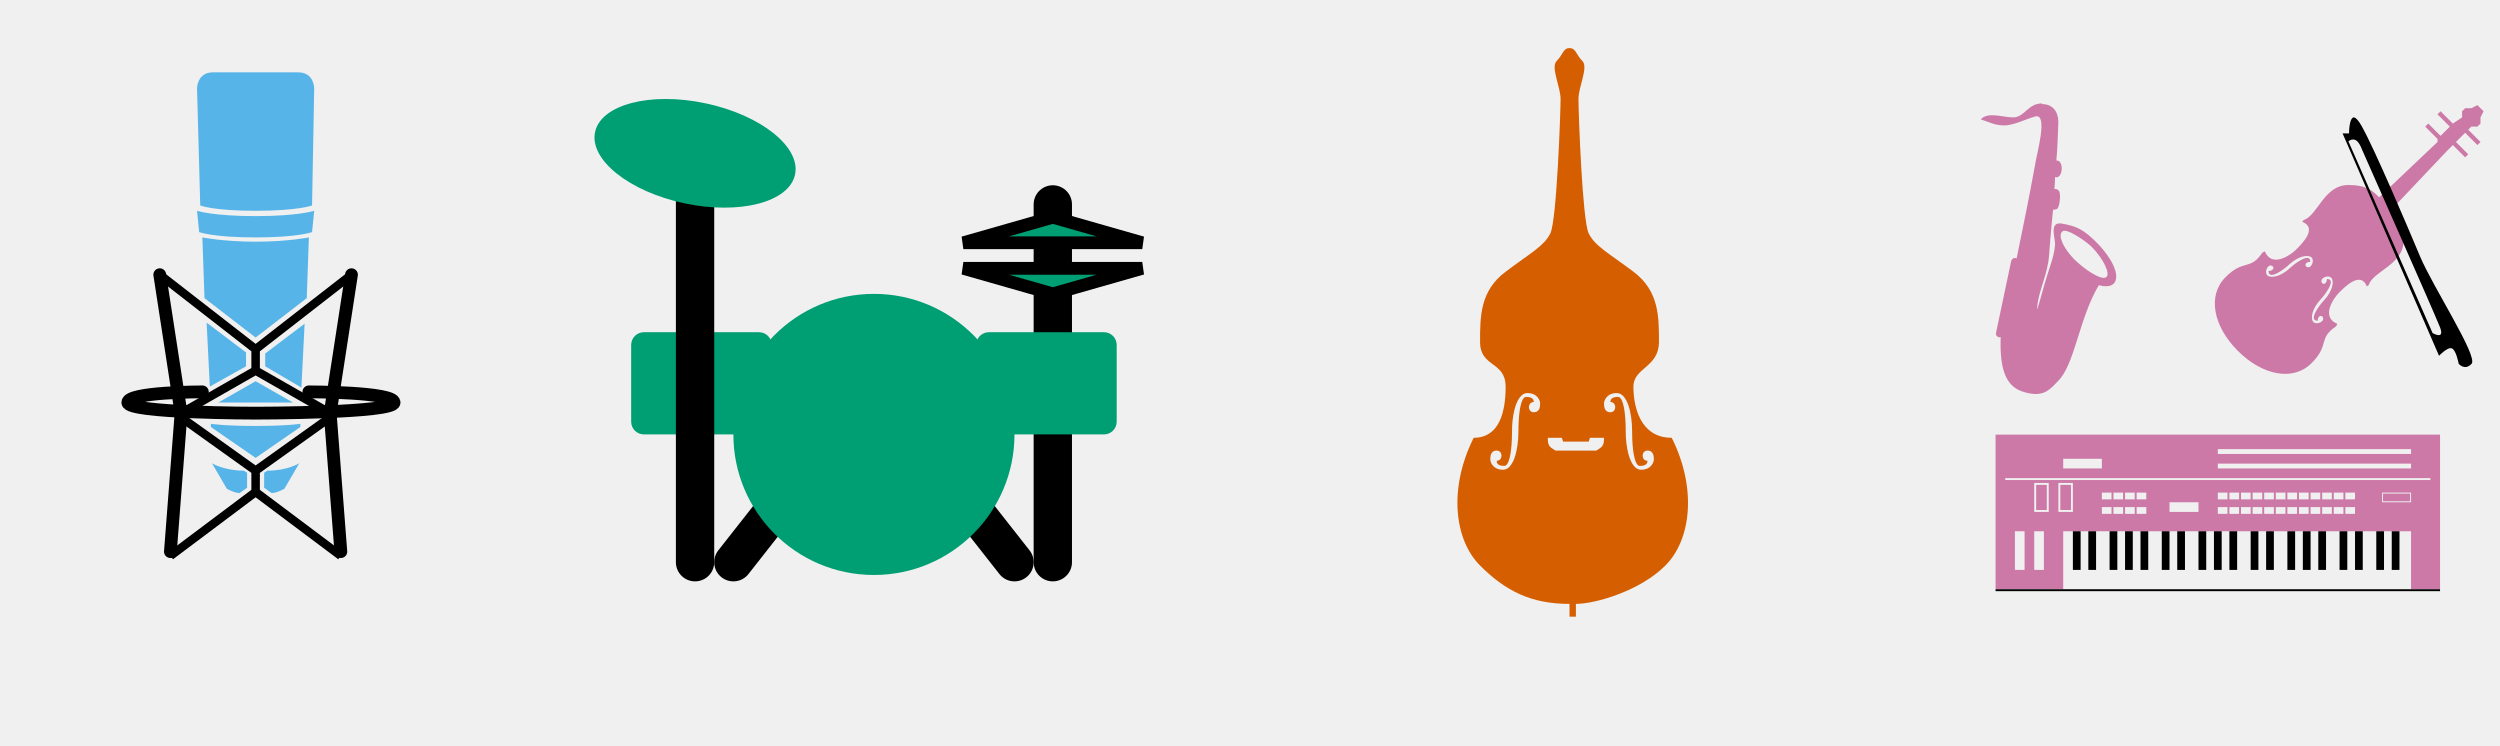
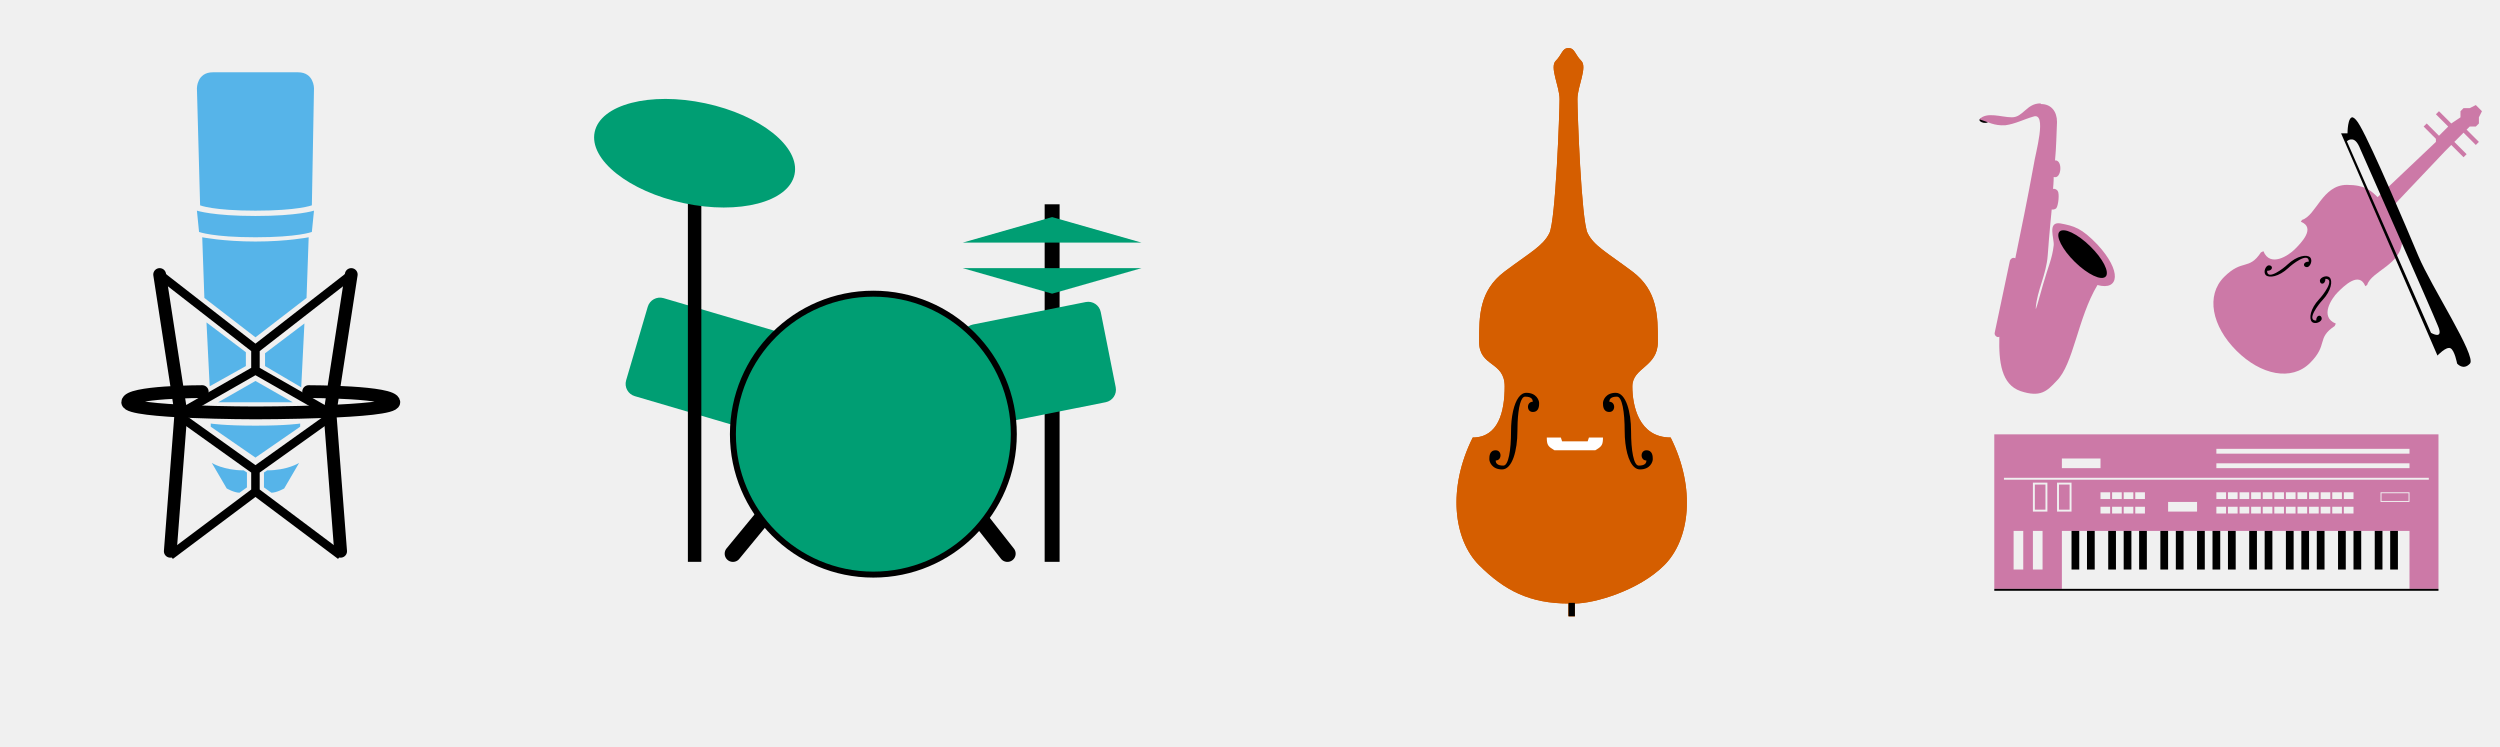
- <svg xmlns="http://www.w3.org/2000/svg" width="100%" height="100%" viewBox="0 0 513 153" version="1.1" xml:space="preserve" style="fill-rule:evenodd;clip-rule:evenodd;stroke-linecap:round;">
-   <g transform="matrix(0.512235,0,0,0.512235,52.4529,62.9249)">
-     <g transform="matrix(1,0,0,1,-102.4,-102.4)">
-       <clipPath id="_clip1">
-         <rect x="0" y="0" width="204.8" height="204.8" />
-       </clipPath>
-       <g clip-path="url(#_clip1)">
-         <path d="M85.332,8.535L119.465,8.535C125.867,8.535 125.867,14.934 125.867,14.934L125.012,61.867C125.012,61.867 119.465,64 102.398,64C85.332,64 80.215,61.867 80.215,61.867L78.934,14.934C78.934,14.934 78.934,8.535 85.332,8.535Z" style="fill:rgb(86,180,233);fill-rule:nonzero;" />
-         <path d="M78.934,64C78.934,64 85.332,66.133 102.398,66.133C119.465,66.133 125.867,64 125.867,64L125.012,72.535C125.012,72.535 119.465,74.668 102.398,74.668C85.332,74.668 79.785,72.535 79.785,72.535L78.934,64Z" style="fill:rgb(86,180,233);fill-rule:nonzero;" />
-         <path d="M81.066,74.668C81.066,74.668 89.602,76.375 102.398,76.375C115.199,76.375 123.734,74.668 123.734,74.668L122.879,98.988L102.398,114.773L81.922,98.988L81.066,74.668Z" style="fill:rgb(86,180,233);fill-rule:nonzero;" />
-         <path d="M82.773,108.801L98.559,120.746L98.559,126.293L84.055,134.398L82.773,108.801Z" style="fill:rgb(86,180,233);fill-rule:nonzero;" />
-         <path d="M106.238,121.172L122.027,109.227L120.746,134.828L106.238,126.293L106.238,121.172Z" style="fill:rgb(86,180,233);fill-rule:nonzero;" />
-         <path d="M87.465,140.801L102.398,132.266L117.332,140.801L87.465,140.801Z" style="fill:rgb(86,180,233);fill-rule:nonzero;" />
-         <path d="M84.48,149.332C84.48,149.332 89.602,150.187 102.398,150.187C115.199,150.187 120.32,149.332 120.32,149.332L120.32,150.613L102.398,162.988L84.48,150.613L84.48,149.332Z" style="fill:rgb(86,180,233);fill-rule:nonzero;" />
-         <path d="M105.812,174.934L105.812,168.961L107.094,168.105C115.199,168.105 119.895,165.121 119.895,165.121L113.922,175.359C113.922,175.359 110.934,177.066 108.801,177.066L105.812,174.934Z" style="fill:rgb(86,180,233);fill-rule:nonzero;" />
-         <path d="M84.906,165.121C84.906,165.121 89.602,168.105 97.707,168.105L98.988,168.961L98.988,174.934L96,177.066C93.867,177.066 90.879,175.359 90.879,175.359L84.906,165.121Z" style="fill:rgb(86,180,233);fill-rule:nonzero;" />
-         <path d="M81.066,136.535C81.066,136.535 51.199,136.535 51.199,140.801C51.199,145.066 102.398,145.066 102.398,145.066C102.398,145.066 157.867,145.066 157.867,140.801C157.867,136.535 123.734,136.535 123.734,136.535M64,89.602L72.535,145.066L68.266,200.535M140.801,89.602L132.266,145.066L136.535,200.535" style="fill:none;stroke:black;stroke-width:5.12px;" />
-         <path d="M64,89.602L102.398,119.465L140.801,89.602M102.398,119.465L102.398,128L72.535,145.066M102.398,128L132.266,145.066M72.535,146.773L102.398,168.105L102.398,176.641L68.266,202.238M132.266,146.773L102.398,168.105M102.398,176.641L136.535,202.238" style="fill:none;stroke:black;stroke-width:3.41px;stroke-linecap:butt;" />
-       </g>
-     </g>
+ <svg xmlns="http://www.w3.org/2000/svg" width="100%" height="100%" viewBox="0 0 385 115" version="1.1" xml:space="preserve" style="fill-rule:evenodd;clip-rule:evenodd;stroke-linecap:round;">
+   <clipPath id="_clip1">
+     <rect x="0" y="7.854" width="78.679" height="78.679" />
+   </clipPath>
+   <g clip-path="url(#_clip1)">
+     <path d="M32.783,11.133l13.113,0c2.459,0 2.459,2.458 2.459,2.458l-0.328,18.031c0,0 -2.131,0.819 -8.688,0.819c-6.556,0 -8.522,-0.819 -8.522,-0.819l-0.492,-18.031c0,0 0,-2.458 2.458,-2.458Z" style="fill:#56b4e9;fill-rule:nonzero;" />
+     <path d="M30.325,32.441c0,0 2.458,0.82 9.014,0.82c6.557,0 9.016,-0.82 9.016,-0.82l-0.328,3.279c0,0 -2.131,0.82 -8.688,0.82c-6.556,0 -8.687,-0.82 -8.687,-0.82l-0.327,-3.279Z" style="fill:#56b4e9;fill-rule:nonzero;" />
+     <path d="M31.144,36.54c0,0 3.279,0.655 8.195,0.655c4.918,0 8.197,-0.655 8.197,-0.655l-0.329,9.343l-7.868,6.064l-7.866,-6.064l-0.329,-9.343Z" style="fill:#56b4e9;fill-rule:nonzero;" />
+     <path d="M31.799,49.653l6.065,4.589l0,2.131l-5.572,3.114l-0.493,-9.834Z" style="fill:#56b4e9;fill-rule:nonzero;" />
+     <path d="M40.814,54.405l6.066,-4.589l-0.492,9.836l-5.574,-3.279l0,-1.968Z" style="fill:#56b4e9;fill-rule:nonzero;" />
+     <path d="M33.602,61.946l5.737,-3.278l5.737,3.278l-11.474,0Z" style="fill:#56b4e9;fill-rule:nonzero;" />
+     <path d="M32.455,65.224c0,0 1.968,0.328 6.884,0.328c4.918,0 6.885,-0.328 6.885,-0.328l0,0.492l-6.885,4.754l-6.884,-4.754l0,-0.492Z" style="fill:#56b4e9;fill-rule:nonzero;" />
+     <path d="M40.65,75.06l0,-2.295l0.493,-0.329c3.114,0 4.918,-1.146 4.918,-1.146l-2.295,3.933c0,0 -1.148,0.656 -1.967,0.656l-1.149,-0.819Z" style="fill:#56b4e9;fill-rule:nonzero;" />
+     <path d="M32.619,71.29c0,0 1.804,1.146 4.918,1.146l0.492,0.329l0,2.295l-1.148,0.819c-0.819,0 -1.967,-0.656 -1.967,-0.656l-2.295,-3.933Z" style="fill:#56b4e9;fill-rule:nonzero;" />
+     <path d="M31.144,60.308c0,0 -11.475,0 -11.475,1.638c0,1.639 19.67,1.639 19.67,1.639c0,0 21.31,0 21.31,-1.639c0,-1.638 -13.113,-1.638 -13.113,-1.638m-22.949,-18.031l3.279,21.308l-1.64,21.31m27.866,-42.618l-3.279,21.308l1.641,21.31" style="fill:none;stroke:#000;stroke-width:1.97px;" />
+     <path d="M24.587,42.277l14.752,11.473l14.753,-11.473m-14.753,11.473l0,3.279l-11.473,6.556m11.473,-6.556l11.474,6.556m-22.947,0.656l11.473,8.195l0,3.279l-13.113,9.834m24.587,-21.308l-11.474,8.195m0,3.279l13.115,9.834" style="fill:none;stroke:#000;stroke-width:1.31px;stroke-linecap:butt;" />
  </g>
-   <g transform="matrix(0.614501,0,0,0.614501,179.331,62.9249)">
-     <g transform="matrix(1,0,0,1,-102.4,-102.4)">
-       <g>
-         <path d="M162.133,68.266L162.133,187.734" style="fill:rgb(0,158,115);fill-rule:nonzero;" />
-         <path d="M162.946,61.918L163.481,62.01L164.007,62.147L164.519,62.328L165.014,62.551L165.489,62.816L165.939,63.12L166.361,63.462L166.754,63.838L167.112,64.245L167.435,64.682L167.72,65.145L167.965,65.63L168.167,66.134L168.326,66.653L168.441,67.184L168.51,67.723L168.533,68.266L168.533,187.734L168.51,188.277L168.441,188.816L168.326,189.347L168.167,189.866L167.965,190.37L167.72,190.855L167.435,191.318L167.112,191.755L166.754,192.162L166.361,192.538L165.939,192.88L165.489,193.184L165.014,193.449L164.519,193.672L164.007,193.853L163.481,193.99L162.946,194.082L162.405,194.128L161.861,194.128L161.32,194.082L160.785,193.99L160.259,193.853L159.747,193.672L159.252,193.449L158.777,193.184L158.327,192.88L157.905,192.538L157.512,192.162L157.154,191.755L156.831,191.318L156.546,190.855L156.301,190.37L156.099,189.866L155.94,189.347L155.825,188.816L155.756,188.277L155.733,187.734L155.733,68.266L155.756,67.723L155.825,67.184L155.94,66.653L156.099,66.134L156.301,65.63L156.546,65.145L156.831,64.682L157.154,64.245L157.512,63.838L157.905,63.462L158.327,63.12L158.777,62.816L159.252,62.551L159.747,62.328L160.259,62.147L160.785,62.01L161.32,61.918L161.861,61.872L162.405,61.872L162.946,61.918Z" />
-       </g>
-       <path d="M162.133,72.535L192,81.066L132.266,81.066L162.133,72.535Z" style="fill:rgb(0,158,115);fill-rule:nonzero;stroke:black;stroke-width:4.27px;stroke-linecap:butt;" />
-       <path d="M162.133,98.133L192,89.602L132.266,89.602L162.133,98.133Z" style="fill:rgb(0,158,115);fill-rule:nonzero;stroke:black;stroke-width:4.27px;stroke-linecap:butt;" />
-       <path d="M25.602,110.934L64,110.934C66.363,110.934 68.266,112.836 68.266,115.199L68.266,140.801C68.266,143.164 66.363,145.066 64,145.066L25.602,145.066C23.234,145.066 21.332,143.164 21.332,140.801L21.332,115.199C21.332,112.836 23.234,110.934 25.602,110.934Z" style="fill:rgb(0,158,115);fill-rule:nonzero;" />
-       <path d="M140.801,110.934L179.199,110.934C181.562,110.934 183.465,112.836 183.465,115.199L183.465,140.801C183.465,143.164 181.562,145.066 179.199,145.066L140.801,145.066C138.438,145.066 136.535,143.164 136.535,140.801L136.535,115.199C136.535,112.836 138.438,110.934 140.801,110.934Z" style="fill:rgb(0,158,115);fill-rule:nonzero;" />
-       <g>
-         <path d="M42.668,51.199L42.668,187.734" style="fill:rgb(0,158,115);fill-rule:nonzero;" />
-         <path d="M43.527,44.857L44.092,44.959L44.646,45.112L45.183,45.314L45.701,45.563L46.194,45.858L46.658,46.195L47.091,46.573L47.488,46.988L47.846,47.437L48.162,47.916L48.434,48.422L48.66,48.95L48.837,49.496L48.965,50.056L49.042,50.625L49.068,51.199L49.068,187.734L49.042,188.308L48.965,188.877L48.837,189.437L48.66,189.983L48.434,190.511L48.162,191.017L47.846,191.496L47.488,191.945L47.091,192.36L46.658,192.738L46.194,193.075L45.701,193.37L45.183,193.619L44.646,193.821L44.092,193.974L43.527,194.076L42.955,194.128L42.381,194.128L41.809,194.076L41.244,193.974L40.69,193.821L40.153,193.619L39.635,193.37L39.142,193.075L38.678,192.738L38.245,192.36L37.848,191.945L37.49,191.496L37.174,191.017L36.902,190.511L36.676,189.983L36.499,189.437L36.371,188.877L36.294,188.308L36.268,187.734L36.268,51.199L36.294,50.625L36.371,50.056L36.499,49.496L36.676,48.95L36.902,48.422L37.174,47.916L37.49,47.437L37.848,46.988L38.245,46.573L38.678,46.195L39.142,45.858L39.635,45.563L40.153,45.314L40.69,45.112L41.244,44.959L41.809,44.857L42.381,44.805L42.955,44.805L43.527,44.857Z" />
-       </g>
-       <path d="M76.055,58.297C74.094,67.516 57.559,71.812 39.117,67.895C20.68,63.973 7.32,53.324 9.277,44.102C11.238,34.883 27.777,30.586 46.215,34.508C64.656,38.426 78.016,49.078 76.055,58.297Z" style="fill:rgb(0,158,115);fill-rule:nonzero;" />
-       <g>
-         <path d="M102.398,128L149.332,187.734" style="fill:rgb(0,158,115);fill-rule:nonzero;" />
-         <path d="M102.775,121.611L103.161,121.646L103.543,121.703L103.921,121.784L104.293,121.887L104.659,122.013L105.016,122.16L105.364,122.329L105.701,122.518L106.026,122.728L106.338,122.956L106.635,123.204L106.917,123.468L107.183,123.749L107.43,124.046L154.364,183.78L154.594,184.091L154.804,184.415L154.995,184.752L155.164,185.099L155.313,185.456L155.44,185.821L155.544,186.194L155.626,186.572L155.684,186.954L155.72,187.339L155.732,187.725L155.721,188.111L155.686,188.497L155.629,188.879L155.548,189.257L155.445,189.629L155.319,189.995L155.172,190.352L155.003,190.7L154.814,191.037L154.604,191.362L154.375,191.674L154.128,191.971L153.864,192.253L153.583,192.519L153.286,192.766L152.975,192.996L152.651,193.206L152.314,193.397L151.967,193.566L151.61,193.715L151.245,193.842L150.872,193.946L150.494,194.028L150.112,194.086L149.727,194.122L149.341,194.134L148.955,194.123L148.569,194.088L148.187,194.031L147.809,193.95L147.437,193.847L147.071,193.721L146.714,193.574L146.366,193.405L146.029,193.216L145.704,193.006L145.392,192.778L145.095,192.53L144.813,192.266L144.547,191.985L144.3,191.688L97.366,131.954L97.136,131.643L96.926,131.319L96.735,130.982L96.566,130.635L96.417,130.278L96.29,129.913L96.186,129.54L96.104,129.162L96.046,128.78L96.01,128.395L95.998,128.009L96.009,127.623L96.044,127.237L96.101,126.855L96.182,126.477L96.285,126.105L96.411,125.739L96.558,125.382L96.727,125.034L96.916,124.697L97.126,124.372L97.354,124.06L97.602,123.763L97.866,123.481L98.147,123.215L98.444,122.968L98.755,122.738L99.079,122.528L99.416,122.337L99.763,122.168L100.12,122.019L100.485,121.892L100.858,121.788L101.236,121.706L101.618,121.648L102.003,121.612L102.389,121.6L102.775,121.611Z" />
-       </g>
-       <g>
-         <path d="M102.398,128L55.465,187.734" style="fill:rgb(0,158,115);fill-rule:nonzero;" />
-         <path d="M102.793,121.612L103.178,121.648L103.56,121.706L103.938,121.788L104.311,121.892L104.676,122.019L105.033,122.168L105.38,122.337L105.717,122.528L106.041,122.738L106.352,122.968L106.649,123.215L106.93,123.481L107.194,123.763L107.441,124.06L107.67,124.372L107.88,124.697L108.069,125.034L108.238,125.381L108.385,125.739L108.511,126.104L108.614,126.477L108.695,126.855L108.752,127.237L108.787,127.622L108.798,128.009L108.786,128.395L108.75,128.78L108.692,129.162L108.61,129.54L108.506,129.913L108.379,130.278L108.231,130.635L108.061,130.982L107.87,131.319L107.66,131.643L107.43,131.954L60.497,191.688L60.25,191.985L59.984,192.266L59.702,192.53L59.405,192.777L59.093,193.006L58.768,193.216L58.431,193.405L58.084,193.574L57.726,193.721L57.361,193.847L56.988,193.95L56.61,194.031L56.228,194.088L55.843,194.123L55.456,194.134L55.07,194.122L54.685,194.086L54.303,194.028L53.925,193.946L53.552,193.842L53.187,193.715L52.83,193.566L52.483,193.397L52.146,193.206L51.822,192.996L51.511,192.766L51.214,192.519L50.933,192.253L50.669,191.971L50.422,191.674L50.193,191.362L49.983,191.037L49.794,190.7L49.625,190.353L49.478,189.995L49.352,189.63L49.249,189.257L49.168,188.879L49.111,188.497L49.076,188.112L49.065,187.725L49.077,187.339L49.113,186.954L49.171,186.572L49.253,186.194L49.357,185.821L49.484,185.456L49.633,185.099L49.802,184.752L49.993,184.415L50.203,184.091L50.433,183.78L97.366,124.046L97.613,123.749L97.879,123.468L98.161,123.204L98.458,122.957L98.77,122.728L99.095,122.518L99.432,122.329L99.779,122.16L100.137,122.013L100.502,121.887L100.875,121.784L101.253,121.703L101.635,121.646L102.02,121.611L102.407,121.6L102.793,121.612Z" />
-       </g>
-       <path d="M149.332,145.066C149.332,170.988 128.32,192 102.398,192C76.48,192 55.465,170.988 55.465,145.066C55.465,119.145 76.48,98.133 102.398,98.133C128.32,98.133 149.332,119.145 149.332,145.066Z" style="fill:rgb(0,158,115);fill-rule:nonzero;" />
-     </g>
-   </g>
-   <g transform="matrix(0.614501,0,0,0.614501,323.376,66.2387)">
-     <g transform="matrix(1,0,0,1,-102.4,-102.4)">
-       <path d="M100.266,200.535L100.266,196.266C87.465,196.266 78.934,192 70.398,183.465C61.867,174.934 59.734,157.867 68.266,140.801C76.801,140.801 78.934,132.266 78.934,123.734C78.934,115.199 70.398,117.332 70.398,108.801C70.398,100.266 70.398,91.734 78.934,85.332C87.465,78.934 91.734,76.801 93.867,72.535C96,68.266 97.281,32 97.281,27.734C97.281,23.465 93.867,17.066 96,14.934C98.133,12.801 98.133,10.668 100.266,10.668C102.398,10.668 102.398,12.801 104.535,14.934C106.668,17.066 103.254,23.465 103.254,27.734C103.254,32 104.535,68.266 106.668,72.535C108.801,76.801 113.066,78.934 121.602,85.332C130.133,91.734 130.133,100.266 130.133,108.801C130.133,117.332 121.602,117.332 121.602,123.734C121.602,130.133 123.734,140.801 134.398,140.801C142.934,157.867 140.801,174.934 132.266,183.465C123.734,192 108.801,196.266 102.398,196.266L102.398,200.535M93.012,140.801C93.012,143.359 93.441,143.785 95.574,145.066L109.227,145.066C111.359,143.785 111.785,143.359 111.785,140.801L107.094,140.801L106.668,142.078L98.133,142.078L97.707,140.801L93.012,140.801ZM81.066,138.668C81.066,145.066 80.215,150.187 78.508,150.187C76.375,150.187 75.945,149.332 75.945,148.48C78.078,148.48 78.078,145.066 75.945,145.066C73.812,145.066 73.812,147.199 73.812,148.055C73.812,148.906 74.668,151.465 78.078,151.465C81.492,151.465 83.199,145.066 83.199,138.668C83.199,132.266 84.055,127.148 85.762,127.148C87.895,127.148 88.32,128 88.32,128.852C86.188,128.852 86.188,132.266 88.32,132.266C90.453,132.266 90.453,130.133 90.453,129.281C90.453,128.426 89.602,125.867 86.188,125.867C84.081,125.867 82.624,128.304 81.817,131.674C81.316,133.765 81.066,136.216 81.066,138.668M121.172,138.668C121.172,145.066 122.027,150.187 123.734,150.187C125.867,150.187 126.293,149.332 126.293,148.48C124.16,148.48 124.16,145.066 126.293,145.066C128.426,145.066 128.426,147.199 128.426,148.055C128.426,148.906 127.574,151.465 124.16,151.465C121.479,151.465 119.851,147.52 119.275,142.727C119.118,141.416 119.039,140.042 119.039,138.668C119.039,132.266 118.188,127.148 116.48,127.148C114.348,127.148 113.922,128 113.922,128.852C116.055,128.852 116.055,132.266 113.922,132.266C111.785,132.266 111.785,130.133 111.785,129.281C111.785,128.426 112.641,125.867 116.055,125.867C119.465,125.867 121.172,132.266 121.172,138.668Z" style="fill:rgb(213,94,0);" />
-     </g>
-   </g>
-   <g transform="matrix(0.464702,0,0,0.464702,455.096,105.048)">
-     <g transform="matrix(1,0,0,1,-102.4,-102.4)">
-       <path d="M4.266,68.266L200.535,68.266L200.535,136.535L187.734,136.535L187.734,110.934L34.133,110.934L34.133,136.535L4.266,136.535M8.535,87.465L8.535,88.32L196.266,88.32L196.266,87.465M81.066,98.133L81.066,102.398L93.867,102.398L93.867,98.133M174.934,93.867L174.934,98.133L187.734,98.133L187.734,93.867L174.934,93.867M175.359,94.293L175.359,97.707L187.309,97.707L187.309,94.293M21.332,89.602L21.332,102.398L27.734,102.398L27.734,89.602L32,89.602L32,102.398L38.398,102.398L38.398,89.602L21.332,89.602M22.188,90.453L22.188,101.547L26.879,101.547L26.879,90.453L32.852,90.453L32.852,101.547L37.547,101.547L37.547,90.453M34.133,78.934L34.133,83.199L51.199,83.199L51.199,78.934M102.398,74.668L102.398,76.801L187.734,76.801L187.734,74.668M102.398,81.066L102.398,83.199L187.734,83.199L187.734,81.066M51.199,93.867L51.199,96.852L55.465,96.852L55.465,93.867L56.32,93.867L56.32,96.852L60.586,96.852L60.586,93.867L61.441,93.867L61.441,96.852L65.707,96.852L65.707,93.867L66.559,93.867L66.559,96.852L70.828,96.852L70.828,93.867M51.199,100.266L51.199,103.254L55.465,103.254L55.465,100.266L56.32,100.266L56.32,103.254L60.586,103.254L60.586,100.266L61.441,100.266L61.441,103.254L65.707,103.254L65.707,100.266L66.559,100.266L66.559,103.254L70.828,103.254L70.828,100.266M102.398,93.867L102.398,96.852L106.668,96.852L106.668,93.867L107.52,93.867L107.52,96.852L111.785,96.852L111.785,93.867L112.641,93.867L112.641,96.852L116.906,96.852L116.906,93.867L117.762,93.867L117.762,96.852L122.027,96.852L122.027,93.867L122.879,93.867L122.879,96.852L127.148,96.852L127.148,93.867L128,93.867L128,96.852L132.266,96.852L132.266,93.867L133.121,93.867L133.121,96.852L137.387,96.852L137.387,93.867L138.238,93.867L138.238,96.852L142.508,96.852L142.508,93.867L143.359,93.867L143.359,96.852L147.625,96.852L147.625,93.867L148.48,93.867L148.48,96.852L152.746,96.852L152.746,93.867L153.602,93.867L153.602,96.852L157.867,96.852L157.867,93.867L158.719,93.867L158.719,96.852L162.988,96.852L162.988,93.867M102.398,100.266L102.398,103.254L106.668,103.254L106.668,100.266L107.52,100.266L107.52,103.254L111.785,103.254L111.785,100.266L112.641,100.266L112.641,103.254L116.906,103.254L116.906,100.266L117.762,100.266L117.762,103.254L122.027,103.254L122.027,100.266L122.879,100.266L122.879,103.254L127.148,103.254L127.148,100.266L128,100.266L128,103.254L132.266,103.254L132.266,100.266L133.121,100.266L133.121,103.254L137.387,103.254L137.387,100.266L138.238,100.266L138.238,103.254L142.508,103.254L142.508,100.266L143.359,100.266L143.359,103.254L147.625,103.254L147.625,100.266L148.48,100.266L148.48,103.254L152.746,103.254L152.746,100.266L153.602,100.266L153.602,103.254L157.867,103.254L157.867,100.266L158.719,100.266L158.719,103.254L162.988,103.254L162.988,100.266M12.801,110.934L12.801,128L17.066,128L17.066,110.934M21.332,110.934L21.332,128L25.602,128L25.602,110.934" style="fill:rgb(204,121,167);fill-rule:nonzero;" />
-       <path d="M4.266,136.535L200.535,136.535L200.535,137.387L4.266,137.387M38.398,110.934L38.398,128L41.812,128L41.812,110.934L45.227,110.934L45.227,128L48.641,128L48.641,110.934L54.613,110.934L54.613,128L58.027,128L58.027,110.934L61.441,110.934L61.441,128L64.852,128L64.852,110.934L68.266,110.934L68.266,128L71.68,128L71.68,110.934L77.652,110.934L77.652,128L81.066,128L81.066,110.934L84.48,110.934L84.48,128L87.895,128L87.895,110.934L93.867,110.934L93.867,128L97.281,128L97.281,110.934L100.691,110.934L100.691,128L104.105,128L104.105,110.934L107.52,110.934L107.52,128L110.934,128L110.934,110.934L116.906,110.934L116.906,128L120.32,128L120.32,110.934L123.734,110.934L123.734,128L127.148,128L127.148,110.934L133.121,110.934L133.121,128L136.535,128L136.535,110.934L139.945,110.934L139.945,128L143.359,128L143.359,110.934L146.773,110.934L146.773,128L150.188,128L150.188,110.934L156.16,110.934L156.16,128L159.574,128L159.574,110.934L162.988,110.934L162.988,128L166.398,128L166.398,110.934L172.375,110.934L172.375,128L175.785,128L175.785,110.934L179.199,110.934L179.199,128L182.613,128L182.613,110.934" style="fill-rule:nonzero;" />
-     </g>
-   </g>
-   <g transform="matrix(0.319036,0,0,0.319036,418.971,51.7205)">
-     <g transform="matrix(1,0,0,1,-102.4,-102.4)">
-       <path d="M102.398,6.828C93.441,6.828 91.309,15.785 84.055,15.785C77.227,15.785 67.84,11.945 63.148,17.066C68.691,18.773 72.535,21.332 79.785,20.906C86.188,20.055 91.734,17.066 97.707,15.359C107.094,11.945 98.988,39.68 98.133,46.078C93.867,69.547 90.027,87.895 86.188,106.668C86.188,106.238 85.332,106.238 84.906,106.238C84.055,106.238 83.199,107.094 82.773,107.945L72.961,154.453C72.535,156.16 74.668,157.867 75.945,157.012C75.52,173.227 77.227,187.734 89.602,192C102.398,196.266 106.668,192 112.641,185.602C123.734,174.934 126.293,145.066 139.094,123.734C153.172,127.574 154.879,114.773 139.094,97.707C128.852,87.039 124.16,85.762 115.199,84.055C106.668,82.773 111.359,93.867 110.934,98.133C109.996,106.668 107.52,111.359 104.105,123.309C101.547,132.266 98.988,142.078 99.414,138.238C100.266,127.148 106.238,116.906 107.094,104.535C107.945,92.16 109.652,75.094 109.652,75.094C109.652,75.094 111.359,75.52 112.641,74.238C113.922,72.535 114.773,64.852 113.492,63.148C112.215,61.441 110.508,61.867 110.508,61.867C110.934,57.602 110.934,54.187 110.934,54.187C116.055,55.895 116.906,43.094 111.785,43.52C112.641,34.988 112.641,27.309 113.066,18.773C113.066,11.945 109.227,7.254 102.828,7.254L102.398,6.828ZM117.332,88.746C121.172,88.746 132.266,96.426 135.254,99.84C142.078,107.094 146.773,116.48 143.785,118.613C140.801,120.746 130.133,113.922 122.879,106.668C116.055,99.414 112.641,91.734 115.625,89.172C116.055,88.746 116.48,88.746 116.906,88.746L117.332,88.746Z" style="fill:rgb(204,121,167);fill-rule:nonzero;" />
-     </g>
-   </g>
-   <g transform="matrix(0.295466,0,0,0.295466,481.895,49.307)">
-     <g transform="matrix(1,0,0,1,-102.4,-102.4)">
-       <path d="M132.266,81.066C136.535,85.332 140.801,89.602 140.801,102.398C140.801,119.465 119.465,123.734 116.48,133.547L115.199,134.398C110.934,123.734 100.266,134.398 96,138.668C91.734,142.934 83.199,155.734 94.719,160.426L93.867,162.133C81.066,170.668 89.602,174.934 76.801,187.734C64,200.535 42.668,196.266 25.602,179.199C8.535,162.133 4.266,140.801 17.066,128C29.867,115.199 34.133,123.734 42.668,110.934L44.375,110.078C49.066,121.602 61.867,113.066 66.133,108.801C70.398,104.535 81.066,93.867 70.398,89.602L71.254,88.32C81.066,85.332 85.332,64 102.398,64C115.199,64 119.465,68.266 123.734,72.535L164.266,34.133L164.266,32L155.734,23.465L157.867,21.332L166.398,29.867L172.801,23.465L164.266,14.934L166.398,12.801L174.934,21.332L181.332,17.066L181.332,12.801L183.465,10.668L187.734,10.668L192,8.535L196.266,12.801L194.133,17.066L194.133,21.332L192,23.465L187.734,23.465L185.602,25.602L194.133,34.133L192,36.266L183.465,27.734L177.066,34.133L185.602,42.668L183.465,44.801L174.934,36.266L170.668,40.535L132.266,81.066ZM61.012,119.465C58.879,121.602 46.934,130.988 46.934,123.734C51.199,123.734 51.199,119.895 48.215,119.895C46.078,119.895 43.945,124.586 46.078,126.719C48.215,128.852 55.039,128 61.867,121.602C64,119.465 75.945,110.078 75.945,117.332C71.68,117.332 71.68,121.172 74.668,121.172C76.801,121.172 78.934,116.48 76.801,114.348C74.668,112.215 67.84,113.066 61.012,119.465ZM85.332,144.215C83.199,146.348 73.812,158.293 81.066,158.293C81.066,154.027 84.906,154.027 84.906,157.012C84.906,159.148 80.215,161.281 78.078,159.148C75.945,157.012 76.801,150.187 83.199,143.359C85.332,141.227 94.719,129.281 87.465,129.281C87.465,133.547 83.625,133.547 83.625,130.559C83.625,128.426 88.32,126.293 90.453,128.426C92.586,130.559 91.734,137.387 85.332,144.215Z" style="fill:rgb(204,121,167);" />
-       <path d="M106.668,17.066C102.828,16.215 102.828,28.16 102.828,28.16L98.348,28.16L165.332,182.613C165.332,182.613 171.309,176.215 174.293,177.492C177.281,178.773 178.988,188.16 178.988,188.16C178.988,188.16 183.254,193.281 187.945,188.16C192.641,183.039 161.066,134.828 152.105,113.492C143.148,92.16 120.535,38.828 111.574,23.039C109.441,19.199 107.734,17.492 106.453,17.066L106.668,17.066ZM105.812,32.426C107.52,32.426 109.652,33.707 111.785,39.254C111.785,39.254 161.281,151.039 165.547,161.707C170.238,172.375 160.852,166.828 160.852,166.828L102.398,33.707C102.398,33.707 103.68,32.426 105.387,32.426L105.812,32.426Z" style="fill-rule:nonzero;" />
-     </g>
-   </g>
+   <path d="M162.028,31.462l0,55.06" style="fill:#009e73;fill-rule:nonzero;stroke:#000;stroke-width:2.3px;stroke-linecap:butt;" />
+   <path d="M162.028,33.43l13.765,3.931l-27.53,0l13.765,-3.931Z" style="fill:#009e73;fill-rule:nonzero;" />
+   <path d="M162.028,45.227l13.765,-3.932l-27.53,0l13.765,3.932Z" style="fill:#009e73;fill-rule:nonzero;" />
+   <path d="M102.195,45.915l16.979,4.991c1.044,0.308 1.639,1.396 1.331,2.441l-3.328,11.32c-0.307,1.045 -1.395,1.638 -2.44,1.331l-16.978,-4.991c-1.047,-0.308 -1.641,-1.396 -1.334,-2.441l3.328,-11.32c0.307,-1.045 1.395,-1.639 2.442,-1.331Z" style="fill:#009e73;fill-rule:nonzero;" />
+   <path d="M149.846,49.971l17.355,-3.456c1.068,-0.213 2.1,0.475 2.313,1.543l2.304,11.572c0.213,1.068 -0.476,2.099 -1.544,2.312l-17.356,3.457c-1.068,0.212 -2.099,-0.476 -2.312,-1.544l-2.305,-11.572c-0.212,-1.068 0.476,-2.099 1.545,-2.312Z" style="fill:#009e73;fill-rule:nonzero;" />
+   <path d="M106.969,23.596l0,62.926" style="fill:#009e73;fill-rule:nonzero;stroke:#000;stroke-width:2.07px;stroke-linecap:butt;" />
+   <path d="M122.356,26.868c-0.903,4.248 -8.524,6.228 -17.023,4.423c-8.498,-1.807 -14.655,-6.715 -13.753,-10.965c0.904,-4.249 8.526,-6.23 17.024,-4.422c8.499,1.806 14.656,6.715 13.752,10.964Z" style="fill:#009e73;fill-rule:nonzero;" />
+   <path d="M134.497,58.992l20.645,26.272" style="fill:#009e73;fill-rule:nonzero;" />
+   <path d="M134.62,57.731l0.112,0.016l0.111,0.026l0.108,0.036l0.104,0.045l0.1,0.055l0.095,0.063l0.088,0.072l0.082,0.079l0.074,0.086l20.645,26.272l0.066,0.092l0.057,0.098l0.049,0.103l0.039,0.107l0.03,0.11l0.019,0.112l0.01,0.113l-0.001,0.114l-0.011,0.113l-0.021,0.112l-0.031,0.109l-0.041,0.106l-0.05,0.102l-0.059,0.098l-0.068,0.091l-0.075,0.085l-0.083,0.078l-0.089,0.071l-0.096,0.061l-0.1,0.054l-0.105,0.044l-0.108,0.034l-0.112,0.024l-0.112,0.015l-0.114,0.004l-0.114,-0.006l-0.112,-0.016l-0.111,-0.026l-0.108,-0.036l-0.104,-0.045l-0.1,-0.055l-0.094,-0.063l-0.089,-0.072l-0.081,-0.079l-0.074,-0.086l-20.645,-26.272l-0.066,-0.092l-0.058,-0.098l-0.049,-0.103l-0.039,-0.107l-0.029,-0.11l-0.02,-0.112l-0.009,-0.113l0.001,-0.114l0.011,-0.113l0.021,-0.112l0.031,-0.109l0.04,-0.106l0.051,-0.102l0.059,-0.098l0.067,-0.091l0.075,-0.085l0.083,-0.078l0.09,-0.071l0.095,-0.062l0.101,-0.053l0.104,-0.044l0.109,-0.034l0.111,-0.025l0.113,-0.014l0.113,-0.004l0.114,0.006Z" />
+   <path d="M134.497,58.992l-21.628,26.272" style="fill:#009e73;fill-rule:nonzero;" />
+   <path d="M134.63,57.732l0.113,0.017l0.11,0.027l0.108,0.037l0.104,0.046l0.099,0.055l0.094,0.064l0.088,0.073l0.081,0.08l0.073,0.086l0.066,0.093l0.057,0.099l0.047,0.103l0.039,0.107l0.028,0.11l0.019,0.113l0.008,0.113l-0.002,0.114l-0.012,0.113l-0.022,0.111l-0.032,0.109l-0.041,0.106l-0.051,0.102l-0.06,0.097l-0.068,0.091l-21.629,26.271l-0.076,0.085l-0.083,0.077l-0.09,0.07l-0.096,0.061l-0.101,0.052l-0.105,0.043l-0.109,0.034l-0.111,0.023l-0.113,0.014l-0.114,0.003l-0.113,-0.007l-0.113,-0.017l-0.11,-0.027l-0.108,-0.037l-0.104,-0.046l-0.099,-0.055l-0.094,-0.065l-0.088,-0.072l-0.081,-0.08l-0.073,-0.086l-0.066,-0.093l-0.056,-0.099l-0.048,-0.103l-0.039,-0.107l-0.028,-0.11l-0.019,-0.113l-0.008,-0.113l0.002,-0.114l0.012,-0.113l0.022,-0.111l0.032,-0.11l0.041,-0.105l0.051,-0.102l0.06,-0.097l0.068,-0.091l21.629,-26.271l0.076,-0.085l0.083,-0.077l0.09,-0.07l0.096,-0.061l0.101,-0.052l0.105,-0.043l0.109,-0.034l0.111,-0.023l0.113,-0.014l0.114,-0.003l0.113,0.007Z" />
+   <path d="M156.128,66.857c0,11.947 -9.684,21.631 -21.631,21.631c-11.945,0 -21.63,-9.684 -21.63,-21.631c0,-11.946 9.685,-21.63 21.63,-21.63c11.947,0 21.631,9.684 21.631,21.63Z" style="fill:#009e73;fill-rule:nonzero;" />
+   <ellipse cx="134.498" cy="66.858" rx="21.63" ry="21.631" style="fill:#009e73;stroke:#000;stroke-width:0.92px;stroke-linecap:butt;stroke-linejoin:round;stroke-miterlimit:1.5;" />
+   <path d="M241.549,94.907l0,-1.967c-5.9,0 -9.832,-1.966 -13.766,-5.9c-3.931,-3.932 -4.914,-11.798 -0.982,-19.663c3.933,0 4.916,-3.933 4.916,-7.866c0,-3.933 -3.934,-2.95 -3.934,-6.882c0,-3.933 0,-7.866 3.934,-10.816c3.932,-2.949 5.9,-3.932 6.883,-5.898c0.983,-1.967 1.573,-18.682 1.573,-20.648c0,-1.967 -1.573,-4.916 -0.59,-5.899c0.983,-0.983 0.983,-1.966 1.966,-1.966c0.982,0 0.982,0.983 1.967,1.966c0.983,0.983 -0.59,3.932 -0.59,5.899c0,1.966 0.59,18.681 1.573,20.648c0.983,1.966 2.949,2.949 6.883,5.898c3.932,2.95 3.932,6.883 3.932,10.816c0,3.932 -3.932,3.932 -3.932,6.882c0,2.95 0.983,7.866 5.897,7.866c3.934,7.865 2.951,15.731 -0.982,19.663c-3.932,3.934 -10.815,5.9 -13.766,5.9l0,1.967m-4.325,-27.53c0,1.179 0.197,1.375 1.18,1.966l6.293,0c0.982,-0.591 1.179,-0.787 1.179,-1.966l-2.162,0l-0.197,0.589l-3.933,0l-0.197,-0.589l-2.163,0Zm-5.506,-0.983c0,2.949 -0.392,5.309 -1.179,5.309c-0.983,0 -1.181,-0.394 -1.181,-0.787c0.983,0 0.983,-1.573 0,-1.573c-0.983,0 -0.983,0.983 -0.983,1.377c0,0.393 0.394,1.572 1.966,1.572c1.573,0 2.36,-2.949 2.36,-5.898c0,-0.475 0.01,-0.935 0.031,-1.372c0.106,-2.277 0.49,-3.937 1.15,-3.937c0.983,0 1.179,0.392 1.179,0.785c-0.982,0 -0.982,1.574 0,1.574c0.983,0 0.983,-0.983 0.983,-1.376c0,-0.394 -0.392,-1.574 -1.965,-1.574c-0.972,0 -1.643,1.123 -2.015,2.677c-0.231,0.964 -0.346,2.093 -0.346,3.223m18.484,0c0,2.949 0.394,5.309 1.181,5.309c0.983,0 1.179,-0.394 1.179,-0.787c-0.983,0 -0.983,-1.573 0,-1.573c0.983,0 0.983,0.983 0.983,1.377c0,0.393 -0.393,1.572 -1.966,1.572c-1.236,0 -1.986,-1.818 -2.251,-4.027c-0.073,-0.604 -0.109,-1.238 -0.109,-1.871c0,-2.95 -0.392,-5.309 -1.18,-5.309c-0.982,0 -1.179,0.392 -1.179,0.785c0.984,0 0.984,1.574 0,1.574c-0.984,0 -0.984,-0.983 -0.984,-1.376c0,-0.394 0.394,-1.574 1.968,-1.574c1.571,0 2.358,2.95 2.358,5.9Z" style="fill:#d55e00;" />
+   <path d="M241.549,94.907l0,-1.967c-5.9,0 -9.832,-1.966 -13.766,-5.9c-3.931,-3.932 -4.914,-11.798 -0.982,-19.663c3.933,0 4.916,-3.933 4.916,-7.866c0,-3.933 -3.934,-2.95 -3.934,-6.882c0,-3.933 0,-7.866 3.934,-10.816c3.932,-2.949 5.9,-3.932 6.883,-5.898c0.983,-1.967 1.573,-18.682 1.573,-20.648c0,-1.967 -1.573,-4.916 -0.59,-5.899c0.983,-0.983 0.983,-1.966 1.966,-1.966c0.982,0 0.982,0.983 1.967,1.966c0.983,0.983 -0.59,3.932 -0.59,5.899c0,1.966 0.59,18.681 1.573,20.648c0.983,1.966 2.949,2.949 6.883,5.898c3.932,2.95 3.932,6.883 3.932,10.816c0,3.932 -3.932,3.932 -3.932,6.882c0,2.95 0.983,7.866 5.897,7.866c3.934,7.865 2.951,15.731 -0.982,19.663c-3.932,3.934 -10.815,5.9 -13.766,5.9l0,1.967l-0.982,0Z" style="fill:#d55e00;" />
+   <path d="M238.206,67.377c0,1.179 0.197,1.375 1.18,1.966l6.293,0c0.076,-0.046 0.148,-0.09 0.215,-0.132c0.797,-0.495 0.964,-0.747 0.964,-1.834l-2.162,0l-0.197,0.589l-3.933,0l-0.197,-0.589l-2.163,0Z" style="fill:#fff;" />
+   <path d="M232.7,66.394c0,2.949 -0.392,5.309 -1.179,5.309c-0.983,0 -1.181,-0.394 -1.181,-0.787c0.983,0 0.983,-1.573 0,-1.573c-0.983,0 -0.983,0.983 -0.983,1.377c0,0.393 0.394,1.572 1.966,1.572c1.573,0 2.36,-2.949 2.36,-5.898c0,-0.475 0.01,-0.935 0.031,-1.372c0.106,-2.277 0.49,-3.937 1.15,-3.937c0.983,0 1.179,0.392 1.179,0.785c-0.982,0 -0.982,1.574 0,1.574c0.983,0 0.983,-0.983 0.983,-1.376c0,-0.394 -0.392,-1.574 -1.965,-1.574c-0.972,0 -1.643,1.123 -2.015,2.677c-0.015,0.064 -0.03,0.129 -0.045,0.195c-0.201,0.919 -0.301,1.974 -0.301,3.028Z" />
+   <path d="M251.184,66.394c0,2.949 0.394,5.309 1.181,5.309c0.983,0 1.179,-0.394 1.179,-0.787c-0.983,0 -0.983,-1.573 0,-1.573c0.983,0 0.983,0.983 0.983,1.377c0,0.393 -0.393,1.572 -1.966,1.572c-1.236,0 -1.986,-1.818 -2.251,-4.027c-0.073,-0.604 -0.109,-1.238 -0.109,-1.871c0,-2.95 -0.392,-5.309 -1.18,-5.309c-0.982,0 -1.179,0.392 -1.179,0.785c0.984,0 0.984,1.574 0,1.574c-0.984,0 -0.984,-0.983 -0.984,-1.376c0,-0.394 0.394,-1.574 1.968,-1.574c1.571,0 2.358,2.95 2.358,5.9Z" />
+   <rect x="241.555" y="92.839" width="0.977" height="2.068" />
+   <path d="M307.12,66.889l68.405,0l0,23.794l-4.462,0l0,-8.923l-53.534,0l0,8.923l-10.409,0m1.488,-17.103l0,0.298l65.429,0l0,-0.298m-40.15,3.718l0,1.487l4.461,0l0,-1.487m28.254,-1.486l0,1.486l4.461,0l0,-1.486l-4.461,0m0.148,0.148l0,1.19l4.165,0l0,-1.19m-57.847,-1.635l0,4.46l2.231,0l0,-4.46l1.487,0l0,4.46l2.23,0l0,-4.46l-5.948,0m0.298,0.297l0,3.866l1.635,0l0,-3.866l2.082,0l0,3.866l1.636,0l0,-3.866m-1.19,-4.015l0,1.487l5.948,0l0,-1.487m17.845,-1.487l0,0.744l29.741,0l0,-0.744m-29.741,2.23l0,0.744l29.741,0l0,-0.744m-47.586,4.462l0,1.04l1.487,0l0,-1.04l0.298,0l0,1.04l1.487,0l0,-1.04l0.298,0l0,1.04l1.487,0l0,-1.04l0.297,0l0,1.04l1.488,0l0,-1.04m-6.842,2.23l0,1.041l1.487,0l0,-1.041l0.298,0l0,1.041l1.487,0l0,-1.041l0.298,0l0,1.041l1.487,0l0,-1.041l0.297,0l0,1.041l1.488,0l0,-1.041m11.003,-2.23l0,1.04l1.488,0l0,-1.04l0.297,0l0,1.04l1.486,0l0,-1.04l0.298,0l0,1.04l1.487,0l0,-1.04l0.298,0l0,1.04l1.487,0l0,-1.04l0.297,0l0,1.04l1.488,0l0,-1.04l0.296,0l0,1.04l1.487,0l0,-1.04l0.298,0l0,1.04l1.487,0l0,-1.04l0.297,0l0,1.04l1.488,0l0,-1.04l0.296,0l0,1.04l1.487,0l0,-1.04l0.298,0l0,1.04l1.487,0l0,-1.04l0.298,0l0,1.04l1.487,0l0,-1.04l0.297,0l0,1.04l1.488,0l0,-1.04m-21.117,2.23l0,1.041l1.488,0l0,-1.041l0.297,0l0,1.041l1.486,0l0,-1.041l0.298,0l0,1.041l1.487,0l0,-1.041l0.298,0l0,1.041l1.487,0l0,-1.041l0.297,0l0,1.041l1.488,0l0,-1.041l0.296,0l0,1.041l1.487,0l0,-1.041l0.298,0l0,1.041l1.487,0l0,-1.041l0.297,0l0,1.041l1.488,0l0,-1.041l0.296,0l0,1.041l1.487,0l0,-1.041l0.298,0l0,1.041l1.487,0l0,-1.041l0.298,0l0,1.041l1.487,0l0,-1.041l0.297,0l0,1.041l1.488,0l0,-1.041m-52.344,3.718l0,5.948l1.486,0l0,-5.948m1.487,0l0,5.948l1.488,0l0,-5.948" style="fill:#cc79a7;fill-rule:nonzero;" />
+   <path d="M307.12,90.683l68.405,0l0,0.297l-68.405,0m11.896,-9.22l0,5.948l1.19,0l0,-5.948l1.19,0l0,5.948l1.19,0l0,-5.948l2.081,0l0,5.948l1.19,0l0,-5.948l1.19,0l0,5.948l1.189,0l0,-5.948l1.19,0l0,5.948l1.189,0l0,-5.948l2.082,0l0,5.948l1.19,0l0,-5.948l1.19,0l0,5.948l1.19,0l0,-5.948l2.081,0l0,5.948l1.19,0l0,-5.948l1.189,0l0,5.948l1.189,0l0,-5.948l1.191,0l0,5.948l1.19,0l0,-5.948l2.081,0l0,5.948l1.19,0l0,-5.948l1.19,0l0,5.948l1.19,0l0,-5.948l2.081,0l0,5.948l1.19,0l0,-5.948l1.189,0l0,5.948l1.189,0l0,-5.948l1.19,0l0,5.948l1.191,0l0,-5.948l2.081,0l0,5.948l1.19,0l0,-5.948l1.19,0l0,5.948l1.188,0l0,-5.948l2.083,0l0,5.948l1.189,0l0,-5.948l1.19,0l0,5.948l1.19,0l0,-5.948" style="fill-rule:nonzero;" />
+   <path d="M304.839,18.447c0.033,-0.184 0.369,-0.276 0.748,-0.207c0.38,0.07 0.66,0.276 0.627,0.459c-0.034,0.184 -0.369,0.276 -0.749,0.207c-0.379,-0.07 -0.66,-0.275 -0.626,-0.459Z" />
+   <path d="M314.227,15.922c-2.143,0 -2.653,2.143 -4.389,2.143c-1.633,0 -3.88,-0.918 -5.002,0.307c1.326,0.408 2.246,1.021 3.981,0.919c1.532,-0.204 2.859,-0.919 4.288,-1.327c2.246,-0.817 0.306,5.819 0.102,7.35c-1.021,5.615 -1.94,10.006 -2.858,14.498c0,-0.103 -0.205,-0.103 -0.307,-0.103c-0.204,0 -0.408,0.205 -0.51,0.408l-2.348,11.128c-0.102,0.409 0.408,0.817 0.714,0.613c-0.102,3.88 0.307,7.351 3.268,8.372c3.061,1.02 4.083,0 5.512,-1.531c2.655,-2.553 3.267,-9.7 6.33,-14.804c3.368,0.919 3.777,-2.144 0,-6.228c-2.451,-2.552 -3.573,-2.858 -5.718,-3.266c-2.041,-0.307 -0.918,2.348 -1.02,3.368c-0.225,2.043 -0.817,3.165 -1.634,6.024c-0.612,2.144 -1.225,4.491 -1.123,3.573c0.204,-2.654 1.633,-5.105 1.838,-8.065c0.204,-2.961 0.612,-7.044 0.612,-7.044c0,0 0.409,0.102 0.715,-0.205c0.307,-0.408 0.51,-2.246 0.204,-2.654c-0.306,-0.408 -0.714,-0.306 -0.714,-0.306c0.102,-1.021 0.102,-1.838 0.102,-1.838c1.225,0.409 1.429,-2.654 0.203,-2.552c0.205,-2.042 0.205,-3.879 0.307,-5.922c0,-1.633 -0.919,-2.756 -2.45,-2.756l-0.103,-0.102Zm3.574,19.601c0.579,0 1.847,0.73 2.885,1.474c0.609,0.437 1.139,0.879 1.403,1.181c1.633,1.736 2.756,3.981 2.041,4.492c-0.714,0.51 -3.266,-1.123 -5.002,-2.858c-1.633,-1.736 -2.45,-3.574 -1.736,-4.187c0.103,-0.102 0.205,-0.102 0.307,-0.102l0.102,0Z" style="fill:#cc79a7;fill-rule:nonzero;" />
+   <path d="M321.9,37.926c1.958,1.915 3.018,4.012 2.366,4.679c-0.653,0.667 -2.773,-0.346 -4.731,-2.261c-1.959,-1.916 -3.019,-4.013 -2.366,-4.68c0.652,-0.667 2.772,0.346 4.731,2.262Z" />
+   <path d="M368.04,32.253c0.946,0.945 1.891,1.891 1.891,4.727c0,3.782 -4.728,4.728 -5.389,6.902l-0.284,0.189c-0.945,-2.363 -3.309,0 -4.255,0.946c-0.945,0.946 -2.836,3.782 -0.284,4.822l-0.188,0.378c-2.837,1.891 -0.945,2.837 -3.782,5.673c-2.837,2.837 -7.564,1.891 -11.346,-1.891c-3.782,-3.782 -4.728,-8.509 -1.891,-11.346c2.836,-2.837 3.782,-0.945 5.673,-3.782l0.378,-0.189c1.04,2.553 3.876,0.662 4.822,-0.283c0.945,-0.946 3.309,-3.31 0.945,-4.255l0.19,-0.284c2.174,-0.662 3.119,-5.389 6.901,-5.389c2.837,0 3.782,0.945 4.728,1.891l8.982,-8.51l0,-0.472l-1.891,-1.892l0.473,-0.472l1.89,1.891l1.419,-1.419l-1.891,-1.89l0.472,-0.473l1.892,1.891l1.418,-0.946l0,-0.945l0.473,-0.473l0.946,0l0.945,-0.472l0.945,0.945l-0.472,0.945l0,0.946l-0.473,0.472l-0.945,0l-0.473,0.474l1.891,1.89l-0.473,0.473l-1.891,-1.891l-1.419,1.418l1.892,1.892l-0.473,0.472l-1.891,-1.891l-0.945,0.946l-8.51,8.982Z" style="fill:#cc79a7;" />
+   <path d="M352.25,40.762c-0.473,0.473 -3.12,2.553 -3.12,0.946c0.945,0 0.945,-0.851 0.284,-0.851c-0.473,0 -0.946,1.04 -0.473,1.512c0.473,0.473 1.985,0.284 3.498,-1.134c0.473,-0.473 3.12,-2.553 3.12,-0.946c-0.945,0 -0.945,0.851 -0.283,0.851c0.473,0 0.946,-1.04 0.473,-1.512c-0.473,-0.473 -1.986,-0.284 -3.499,1.134Z" />
+   <path d="M357.639,46.246c-0.472,0.473 -2.553,3.12 -0.945,3.12c0,-0.945 0.851,-0.945 0.851,-0.284c0,0.474 -1.04,0.946 -1.513,0.474c-0.473,-0.474 -0.283,-1.986 1.135,-3.499c0.472,-0.473 2.552,-3.12 0.945,-3.12c0,0.945 -0.851,0.945 -0.851,0.283c0,-0.472 1.04,-0.945 1.513,-0.472c0.473,0.472 0.284,1.985 -1.135,3.498Z" />
+   <path d="M362.367,18.07c-0.851,-0.188 -0.851,2.459 -0.851,2.459l-0.992,0l14.843,34.226c0,0 1.325,-1.417 1.986,-1.134c0.662,0.283 1.04,2.364 1.04,2.364c0,0 0.946,1.134 1.985,0c1.041,-1.135 -5.956,-11.819 -7.942,-16.547c-1.985,-4.727 -6.996,-16.545 -8.981,-20.044c-0.473,-0.851 -0.851,-1.229 -1.135,-1.324l0.047,0Zm-0.189,3.404c0.378,0 0.851,0.284 1.323,1.513c0,0 10.969,24.772 11.914,27.136c1.039,2.364 -1.041,1.134 -1.041,1.134l-12.953,-29.499c0,0 0.284,-0.284 0.662,-0.284l0.095,0Z" style="fill-rule:nonzero;" />
</svg>
